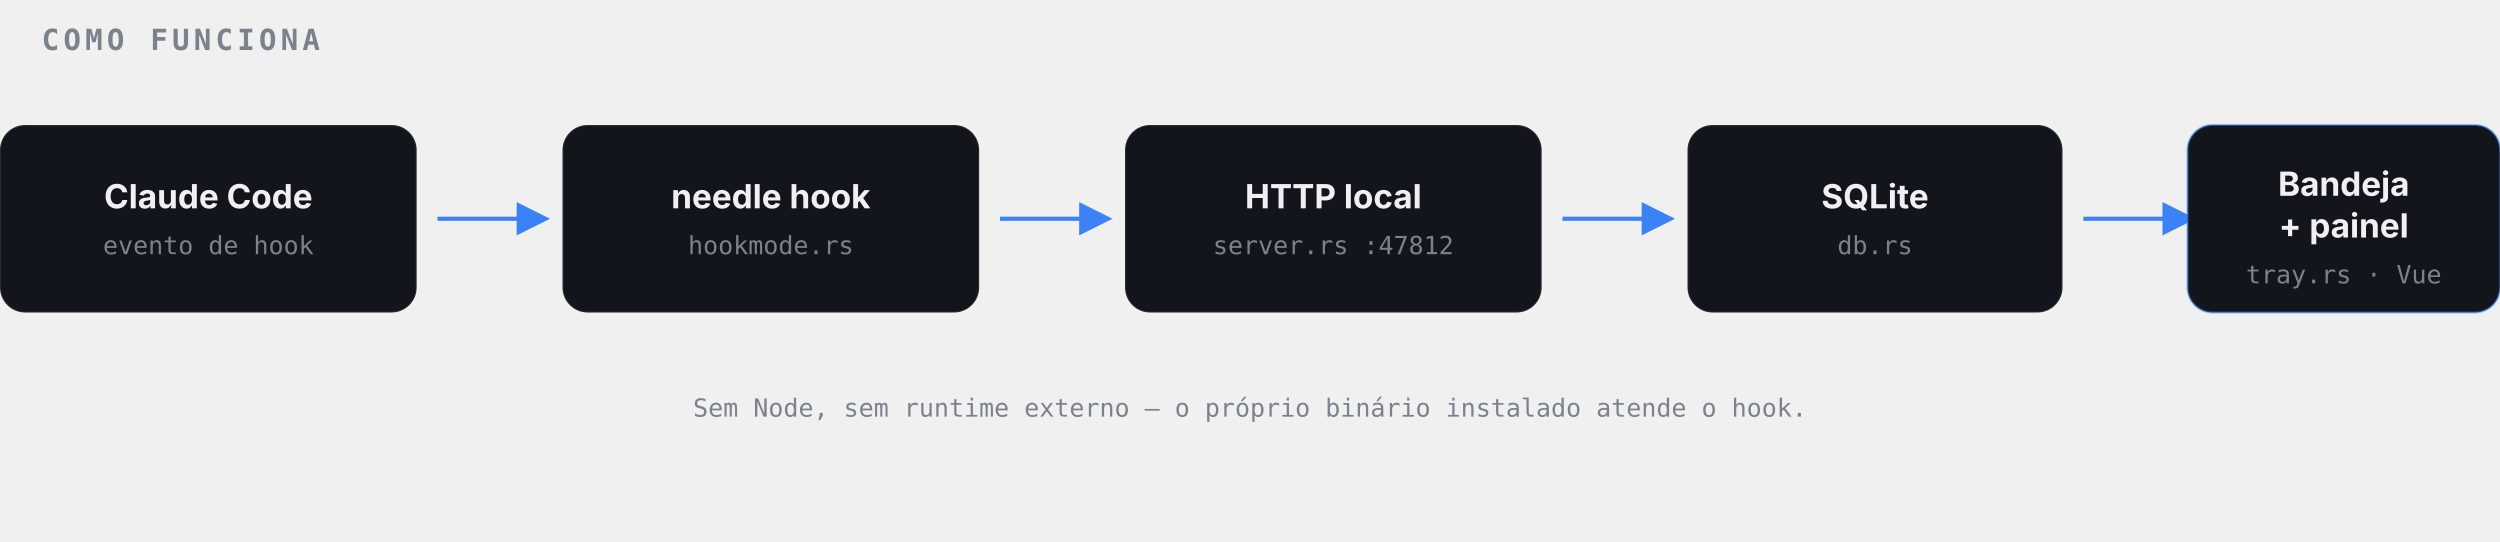
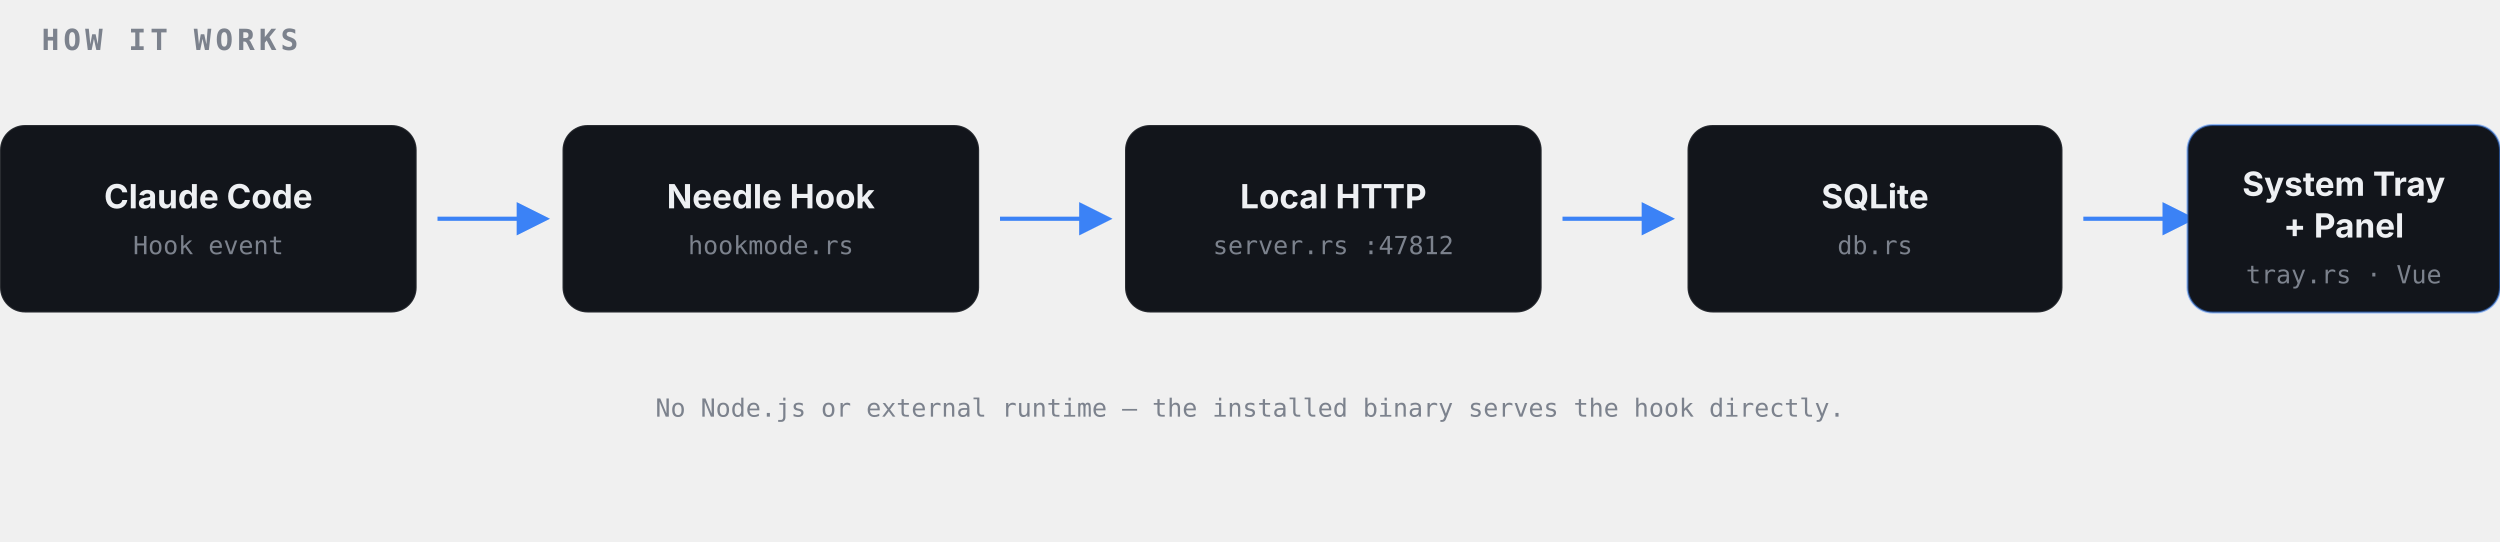
- <svg xmlns="http://www.w3.org/2000/svg" width="100%" viewBox="0 0 1200 260" role="img" aria-label="Fluxo: hook do Claude Code chama needle hook, que envia HTTP local, grava no SQLite e atualiza bandeja e painel">
+ <svg xmlns="http://www.w3.org/2000/svg" width="100%" viewBox="0 0 1200 260" role="img" aria-label="Flow: Claude Code hook calls the Needle hook, which sends a local HTTP request, writes to SQLite, and updates the tray and panel">
  <defs>
    <style>
      .caption { font: 600 14px ui-monospace, SFMono-Regular, Consolas, monospace; fill: #7c828d; letter-spacing: 2px; }
      .box-title { font: 700 16px -apple-system, BlinkMacSystemFont, "Segoe UI", sans-serif; fill: #eef0f3; }
      .box-file { font: 500 12px ui-monospace, SFMono-Regular, Consolas, monospace; fill: #7c828d; }
      .arrow { stroke: #3b82f6; stroke-width: 2; fill: none; }
    </style>
    <marker id="arrowhead" markerWidth="8" markerHeight="8" refX="6" refY="4" orient="auto">
      <path d="M0,0 L8,4 L0,8 Z" fill="#3b82f6" />
    </marker>
  </defs>
-   <text x="20" y="24" class="caption">COMO FUNCIONA</text>
+   <text x="20" y="24" class="caption">HOW IT WORKS</text>
  <g>
    <rect x="0" y="60" width="200" height="90" rx="12" fill="#12151b" stroke="#ffffff" stroke-opacity="0.1" />
    <text x="100" y="100" text-anchor="middle" class="box-title">Claude Code</text>
-     <text x="100" y="122" text-anchor="middle" class="box-file">evento de hook</text>
+     <text x="100" y="122" text-anchor="middle" class="box-file">Hook event</text>
  </g>
  <path d="M210,105 H260" class="arrow" marker-end="url(#arrowhead)" />
  <g>
    <rect x="270" y="60" width="200" height="90" rx="12" fill="#12151b" stroke="#ffffff" stroke-opacity="0.1" />
-     <text x="370" y="100" text-anchor="middle" class="box-title">needle hook</text>
+     <text x="370" y="100" text-anchor="middle" class="box-title">Needle Hook</text>
    <text x="370" y="122" text-anchor="middle" class="box-file">hookmode.rs</text>
  </g>
  <path d="M480,105 H530" class="arrow" marker-end="url(#arrowhead)" />
  <g>
    <rect x="540" y="60" width="200" height="90" rx="12" fill="#12151b" stroke="#ffffff" stroke-opacity="0.1" />
-     <text x="640" y="100" text-anchor="middle" class="box-title">HTTP local</text>
+     <text x="640" y="100" text-anchor="middle" class="box-title">Local HTTP</text>
    <text x="640" y="122" text-anchor="middle" class="box-file">server.rs :47812</text>
  </g>
  <path d="M750,105 H800" class="arrow" marker-end="url(#arrowhead)" />
  <g>
    <rect x="810" y="60" width="180" height="90" rx="12" fill="#12151b" stroke="#ffffff" stroke-opacity="0.1" />
    <text x="900" y="100" text-anchor="middle" class="box-title">SQLite</text>
    <text x="900" y="122" text-anchor="middle" class="box-file">db.rs</text>
  </g>
  <path d="M1000,105 H1050" class="arrow" marker-end="url(#arrowhead)" />
  <g>
    <rect x="1000" y="60" width="0" height="0" />
  </g>
  <g>
    <rect x="1050" y="60" width="150" height="90" rx="12" fill="#12151b" stroke="#3b82f6" stroke-opacity="0.5" />
-     <text x="1125" y="94" text-anchor="middle" class="box-title">Bandeja</text>
-     <text x="1125" y="114" text-anchor="middle" class="box-title">+ painel</text>
+     <text x="1125" y="94" text-anchor="middle" class="box-title">System Tray</text>
+     <text x="1125" y="114" text-anchor="middle" class="box-title">+ Panel</text>
    <text x="1125" y="136" text-anchor="middle" class="box-file">tray.rs · Vue</text>
  </g>
-   <text x="600" y="200" text-anchor="middle" class="box-file">Sem Node, sem runtime externo — o próprio binário instalado atende o hook.</text>
+   <text x="600" y="200" text-anchor="middle" class="box-file">No Node.js or external runtime — the installed binary serves the hook directly.</text>
</svg>
